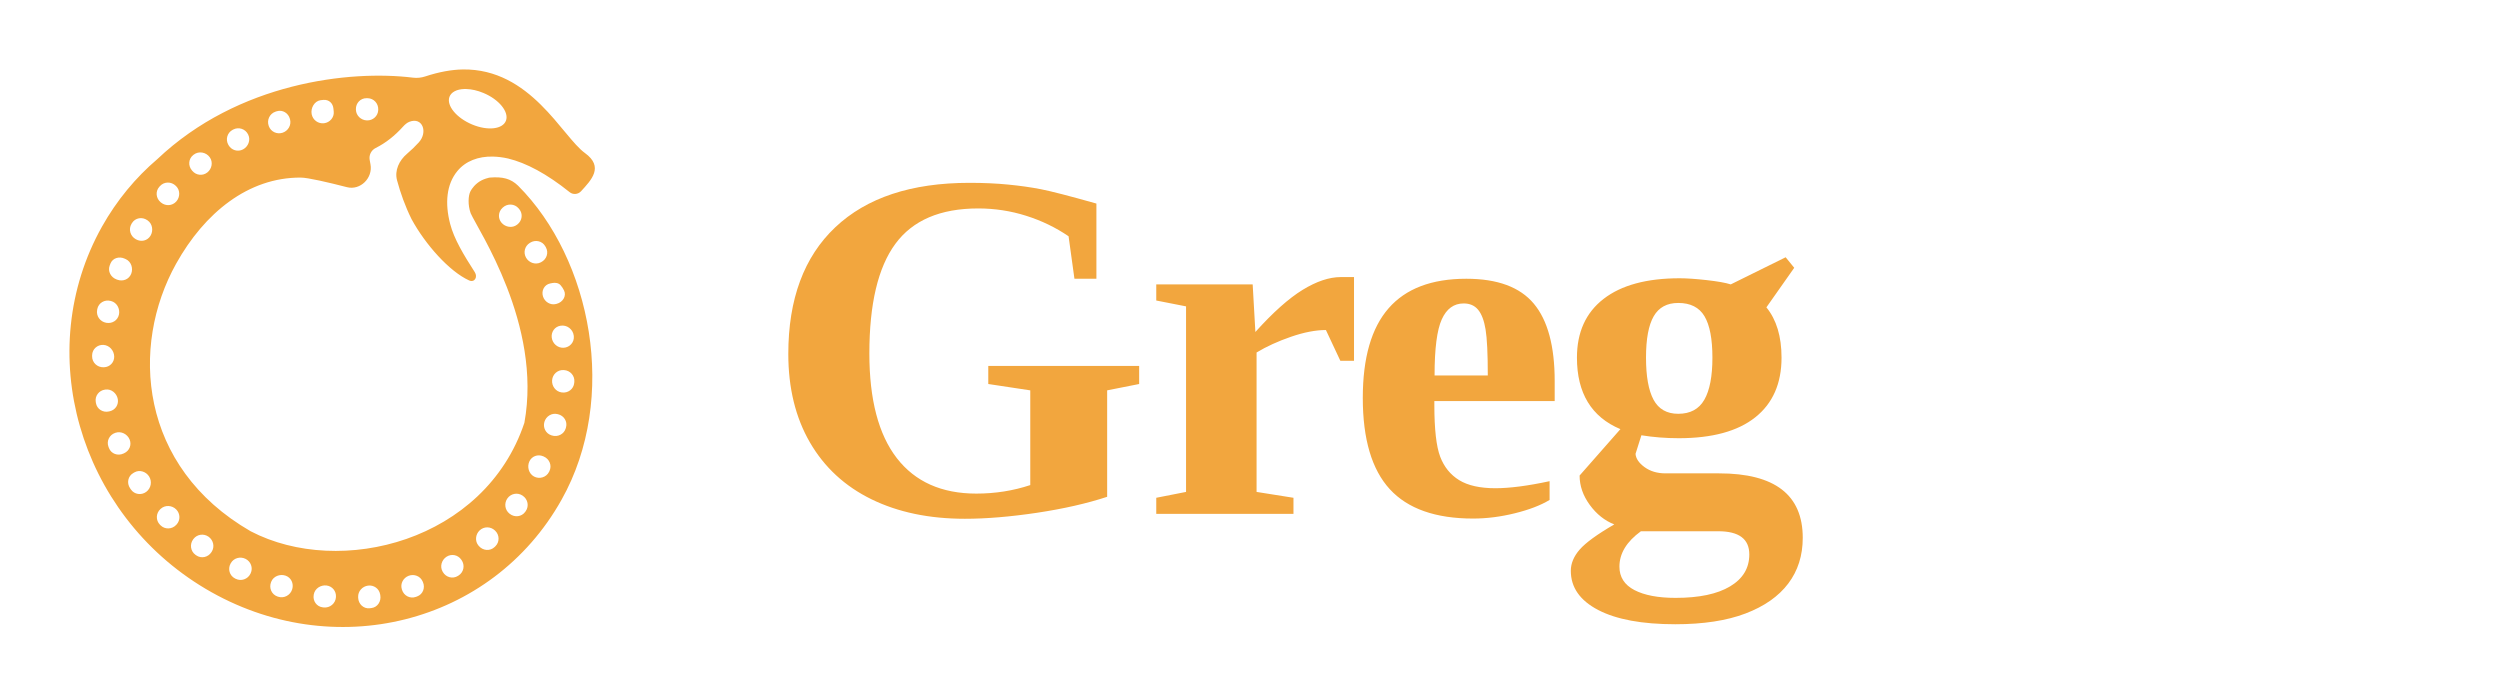
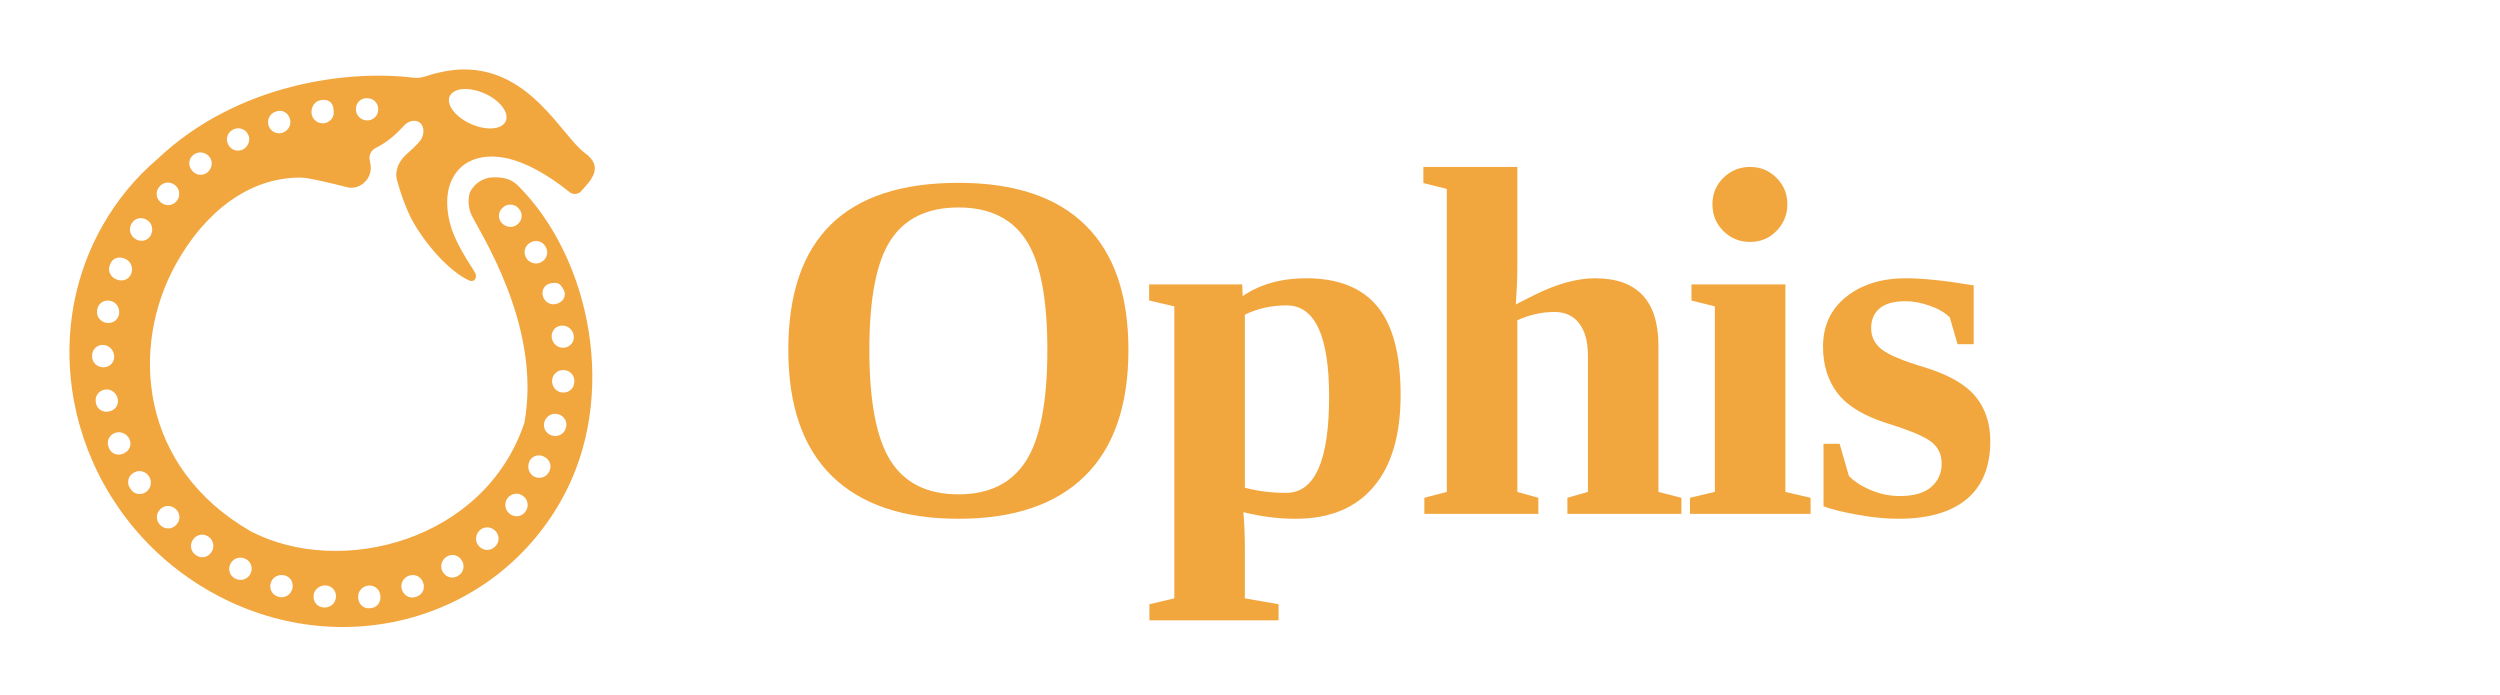
<svg xmlns="http://www.w3.org/2000/svg" viewBox="0 0 720 200" width="720" height="200" fill="none">
  <style>
-     .greg-wordmark {
+     .ophis-wordmark {
      font-family: 'Fraunces', ui-serif, Georgia, 'Times New Roman', serif;
      font-weight: 700;
      font-size: 144px;
      font-feature-settings: 'ss01' on;
      font-variation-settings: 'opsz' 144, 'SOFT' 50;
      letter-spacing: -0.02em;
      fill: #F2A63E;
    }
  </style>
  <g transform="translate(20, 20) scale(0.22)">
    <path d="M514.935 0.013C500.381 0.288 484.137 3.096 465.674 9.181C460.548 10.87 455.118 11.427 449.762 10.765C367.206 0.559 221.045 16.996 115.092 117.357C86.701 141.529 62.014 171.216 42.607 205.747C-48.758 368.716 11.529 581.06 178.373 679.966C344.935 778.716 552.904 726.372 644.154 563.404C719.31 429.81 683.219 248.06 587.279 152.154C577.719 142.935 567.283 140.184 550.219 141.56C550.219 141.56 541.219 142.993 534.219 148.56C527.219 154.126 524.719 160.06 524.719 160.06C522.219 165.06 521.219 177.06 525.248 188.247C534.5 209.56 619.058 333.935 595.56 462.561C543.902 617.466 354.721 665.811 237.219 604.561C90.938 520.186 79.25 362.466 139.719 254.185C176.75 187.779 234.125 141.247 302.719 141.56C312.095 141.56 339.114 147.895 363.297 154.126C380.822 158.641 397.406 142.067 394.092 124.275C393.725 122.308 393.368 120.332 393.015 118.345C391.893 112.006 395.115 105.704 400.873 102.826C414.083 96.221 425.902 86.835 436.672 74.896C439.085 72.222 441.881 69.691 445.252 68.425C462.249 62.044 469.552 82.135 457.309 95.539C452.45 100.858 447.333 105.822 441.94 110.376C431.692 119.028 425.373 132.199 428.861 145.149C433.272 161.529 439.453 179.051 447.904 196.06C465.87 229.081 497.236 264.355 523.137 276.17C530.226 279.404 534.829 271.922 530.617 265.367C516.018 242.648 503.519 221.967 498.373 202.154C491.342 175.122 493.529 150.279 507.904 132.935C518.529 120.013 535.248 113.607 554.31 114.076C560.717 114.232 567.279 115.013 574.154 116.576C597.844 122.276 624.833 136.591 654.877 160.697C659.302 164.248 665.881 163.646 669.713 159.461C683.227 144.701 699.959 127.616 674.779 109.388C645 87.83 603.842 -1.237 514.935 0.013ZM519.467 25.638C526.342 25.794 534.154 27.513 541.967 30.794C562.279 39.232 575.56 55.482 571.498 66.888C567.435 78.294 547.592 80.638 527.123 72.044C506.654 63.45 493.373 47.357 497.435 35.95C499.779 29.544 507.123 25.951 516.654 25.638H519.467ZM390.401 37.659C398.367 37.789 404.539 44.553 404.241 52.514L404.214 53.221C403.924 60.976 397.307 66.909 389.549 66.736C381.787 66.562 375.232 60.5 375.024 52.739L375.006 52.078C374.793 44.172 380.969 37.543 388.877 37.637C389.385 37.643 389.893 37.65 390.401 37.659ZM332.719 39.857C339.808 39.377 344.908 44.258 345.592 51.331L345.98 55.342C346.703 62.812 340.854 69.469 333.409 70.412C325.647 71.396 318.547 66.19 317.084 58.504C315.585 50.621 320.615 41.529 328.543 40.294C329.658 40.121 331.009 39.972 332.719 39.857ZM271.413 54.737C278.953 52.349 286.655 57.145 288.633 64.803L288.805 65.469C290.729 72.919 286.254 80.505 278.934 82.876C271.635 85.241 263.726 81.577 261.054 74.384L260.911 73.997C258.069 66.347 262.089 57.761 269.85 55.238C270.374 55.068 270.895 54.901 271.413 54.737ZM214.39 78.652C221.533 74.911 230.344 77.847 233.881 85.094L234.044 85.428C237.461 92.428 234.097 101.054 227.2 104.676C220.319 108.29 212.098 105.776 208.228 99.035L208.035 98.699C204.018 91.702 206.537 82.771 213.682 79.023C213.918 78.899 214.154 78.775 214.39 78.652ZM183.753 115.058C188.179 121.323 186.514 130.155 180.472 134.881C174.418 139.615 165.929 138.702 160.945 132.853L160.312 132.11C155.145 126.046 155.763 116.982 162.031 112.065C162.235 111.905 162.438 111.746 162.641 111.588C169.232 106.44 178.928 108.227 183.753 115.058ZM118.536 152.664C124.017 146.632 133.37 146.611 139.176 152.331L139.712 152.858C145.141 158.206 144.935 167.253 139.816 172.899C134.564 178.693 125.942 179.2 119.897 174.239L119.447 173.87C113.23 168.768 112.284 159.595 117.668 153.623C117.958 153.301 118.247 152.982 118.536 152.664ZM567.378 180.722C573.342 175.233 582.671 175.652 587.943 181.809C588.207 182.117 588.469 182.425 588.731 182.732C593.95 188.863 592.753 197.997 586.374 202.91L585.836 203.325C579.729 208.029 570.691 206.545 565.667 200.699C560.636 194.845 561.263 186.35 566.943 181.123L567.378 180.722ZM81.867 201.09C86.097 194.225 95.152 192.677 101.786 197.261L102.347 197.648C108.726 202.056 110.119 211.202 106.048 217.801C102.006 224.353 93.802 226.164 87.103 222.371L86.667 222.124C79.549 218.094 77.025 209.002 81.293 202.025C81.484 201.712 81.675 201.4 81.867 201.09ZM603.08 226.829C609.9 222.512 618.954 224.496 622.929 231.521C623.196 231.993 623.461 232.465 623.724 232.936C627.636 239.946 624.673 248.648 617.509 252.272L616.864 252.599C609.999 256.073 601.52 253.075 597.725 246.382C593.917 239.666 595.992 231.315 602.516 227.186L603.08 226.829ZM53.711 254.039C56.633 246.794 65.175 244.403 72.275 247.662L73.881 248.4C80.866 251.607 83.696 260.437 80.825 267.567C77.942 274.724 70.204 277.898 62.926 275.334L61.781 274.931C54.311 272.299 49.908 264.322 52.622 256.881C52.97 255.927 53.332 254.979 53.711 254.039ZM632.268 279.587C636.107 278.883 640.25 279.477 642.874 282.367C644.66 284.334 646.153 286.67 647.417 289.225C651.033 296.534 645.816 304.738 637.926 306.798L636.917 307.061C629.699 308.946 622.182 304.333 619.924 297.222C617.54 289.712 621.57 281.751 629.288 280.164C630.255 279.966 631.24 279.776 632.268 279.587ZM36.488 313.571C38.052 305.622 46.02 300.976 53.861 303.014L54.568 303.198C62.014 305.133 66.403 313.188 64.862 320.725C63.305 328.34 56.155 332.985 48.491 331.695L48.104 331.63C40.119 330.286 34.725 322.649 36.267 314.7C36.341 314.323 36.414 313.946 36.488 313.571ZM642.928 335.484C651.34 334.069 659.249 340.177 660.208 348.653C660.221 348.768 660.234 348.883 660.247 348.998C661.151 356.997 654.998 363.918 646.959 364.35C639.075 364.774 632.24 358.742 631.348 350.896C630.515 343.561 635.31 336.769 642.589 335.541C642.702 335.522 642.815 335.503 642.928 335.484ZM29.687 374.054C29.816 366.206 36.56 360.16 44.398 360.585C52.304 361.015 58.42 367.916 58.6 375.831C58.772 383.374 52.922 389.565 45.383 389.848L44.688 389.874C36.457 390.182 29.555 383.689 29.666 375.453C29.672 374.986 29.68 374.519 29.687 374.054ZM631.856 406.763C632.497 399.04 639.035 393.115 646.773 393.529L647.378 393.561C655.434 393.992 661.666 400.879 660.946 408.914C660.901 409.413 660.855 409.911 660.808 410.408C660.058 418.373 652.715 423.94 644.786 422.868L644.322 422.806C636.582 421.76 631.209 414.546 631.856 406.763ZM63.297 431.526C64.623 438.833 60.126 445.726 52.899 447.434L51.752 447.705C43.907 449.56 36.035 444.713 34.699 436.764C34.608 436.222 34.519 435.68 34.431 435.138C33.17 427.384 38.688 420.207 46.473 419.157L47.272 419.049C54.904 418.018 61.922 423.949 63.297 431.526ZM621.728 461.495C623.829 454.137 631.241 449.388 638.688 451.147L639.628 451.369C647.342 453.192 652.193 460.873 650.063 468.509C649.946 468.926 649.829 469.343 649.711 469.76C647.507 477.53 639.109 481.64 631.433 479.125C631.196 479.047 630.959 478.97 630.723 478.892C623.512 476.536 619.646 468.789 621.728 461.495ZM60.288 475.638C67.647 473.133 75.886 477.336 78.817 484.535C81.661 491.517 78.515 499.217 71.667 502.37L70.61 502.857C63.31 506.218 54.649 503.209 51.769 495.706C51.527 495.076 51.288 494.444 51.052 493.811C48.303 486.449 52.312 478.351 59.752 475.821C59.931 475.76 60.109 475.699 60.288 475.638ZM602.106 513.068C605.312 506.208 613.14 503.415 620.11 506.373L620.875 506.698C628.394 509.889 631.932 518.563 628.311 525.884C628.156 526.197 628.002 526.508 627.847 526.819C624.254 534.033 615.196 536.716 608.113 532.872C601.267 529.157 598.809 520.126 602.106 513.068ZM85.319 527.338C91.797 523.715 100.171 526.438 104.184 532.682C108.486 539.378 106.893 548.212 100.519 552.977C94.157 557.734 85.019 556.471 80.517 549.927C80.129 549.362 79.744 548.8 79.363 548.24C74.729 541.43 76.542 532.327 83.7 528.251C84.238 527.945 84.778 527.64 85.319 527.338ZM573.352 561.495C577.843 555.193 586.53 553.448 592.957 557.76L593.409 558.063C600.118 562.565 601.955 571.691 597.272 578.276C597.061 578.572 596.851 578.866 596.641 579.16C591.965 585.689 582.798 586.753 576.473 581.805L576.055 581.477C569.919 576.678 568.831 567.839 573.352 561.495ZM119.429 575.19C125.208 569.91 134.219 570.415 139.741 575.964C145.155 581.404 145.431 590.113 140.213 595.742L139.799 596.189C134.274 602.149 124.952 602.477 119.211 596.725C118.976 596.489 118.741 596.253 118.507 596.018C112.793 590.273 113.132 580.944 119.114 575.478L119.429 575.19ZM536.918 603.479C542.607 598.059 551.316 598.139 557.017 603.545L557.262 603.779C563.111 609.326 563.319 618.632 557.545 624.256C557.244 624.55 556.943 624.842 556.643 625.132C550.756 630.825 541.386 630.118 536.028 623.925L535.533 623.353C530.576 617.624 531.434 608.704 536.918 603.479ZM162.357 614.632C167.054 608.44 175.8 607.221 182.14 611.716C188.466 616.203 190.412 624.932 186.187 631.436L185.828 631.988C181.44 638.743 172.422 640.704 165.871 636.018C165.57 635.803 165.269 635.587 164.969 635.37C158.428 630.663 157.178 621.462 162.047 615.041L162.357 614.632ZM493.642 637.907C500.059 633.749 508.477 635.343 512.859 641.609L513.287 642.221C517.912 648.834 516.327 657.965 509.555 662.354C509.236 662.56 508.918 662.766 508.6 662.97C501.834 667.326 492.912 664.95 488.873 657.99L488.529 657.397C484.656 650.721 487.164 642.104 493.642 637.907ZM211.198 646.397C214.969 639.6 223.555 637.214 230.515 640.676C237.434 644.118 240.562 652.398 237.305 659.406L237.064 659.924C233.66 667.25 224.901 670.405 217.667 666.809C217.376 666.665 217.084 666.52 216.793 666.375C209.6 662.785 207.021 653.923 210.922 646.894L211.198 646.397ZM444.133 662.821C451.186 660.188 459.27 663.23 462.294 670.125L462.752 671.17C465.964 678.493 462.744 687.065 455.243 689.837C454.637 690.061 454.029 690.282 453.421 690.501C445.881 693.218 437.703 688.873 435.349 681.212L435.099 680.4C432.864 673.127 437.005 665.482 444.133 662.821ZM264.14 670.648C266.975 663.459 275.575 660.154 282.888 662.656C290.213 665.162 293.815 672.882 291.666 680.32C289.375 688.251 280.904 692.886 273.091 690.223C272.821 690.131 272.552 690.039 272.283 689.946C264.584 687.305 260.955 678.731 263.94 671.158C264.007 670.988 264.074 670.818 264.14 670.648ZM319.919 687.022C321.309 679.498 328.986 674.617 336.58 675.55C344.065 676.47 349.301 682.859 348.898 690.39L348.881 690.72C348.438 698.991 341.032 705.214 332.799 704.299C332.405 704.256 332.012 704.212 331.619 704.167C323.588 703.263 318.314 695.705 319.783 687.759L319.919 687.022ZM390.931 675.691C398.365 674.717 405.367 679.608 406.691 686.988L406.936 688.356C408.358 696.283 403.37 704.076 395.379 705.078C394.55 705.182 393.718 705.278 392.883 705.365C384.963 706.189 378.383 699.809 377.998 691.856L377.944 690.74C377.576 683.143 383.389 676.678 390.931 675.691Z" fill="#F2A63E" />
  </g>
-   <text class="greg-wordmark" x="220" y="148">Greg</text>
+   <text class="ophis-wordmark" x="220" y="148">Ophis</text>
</svg>
